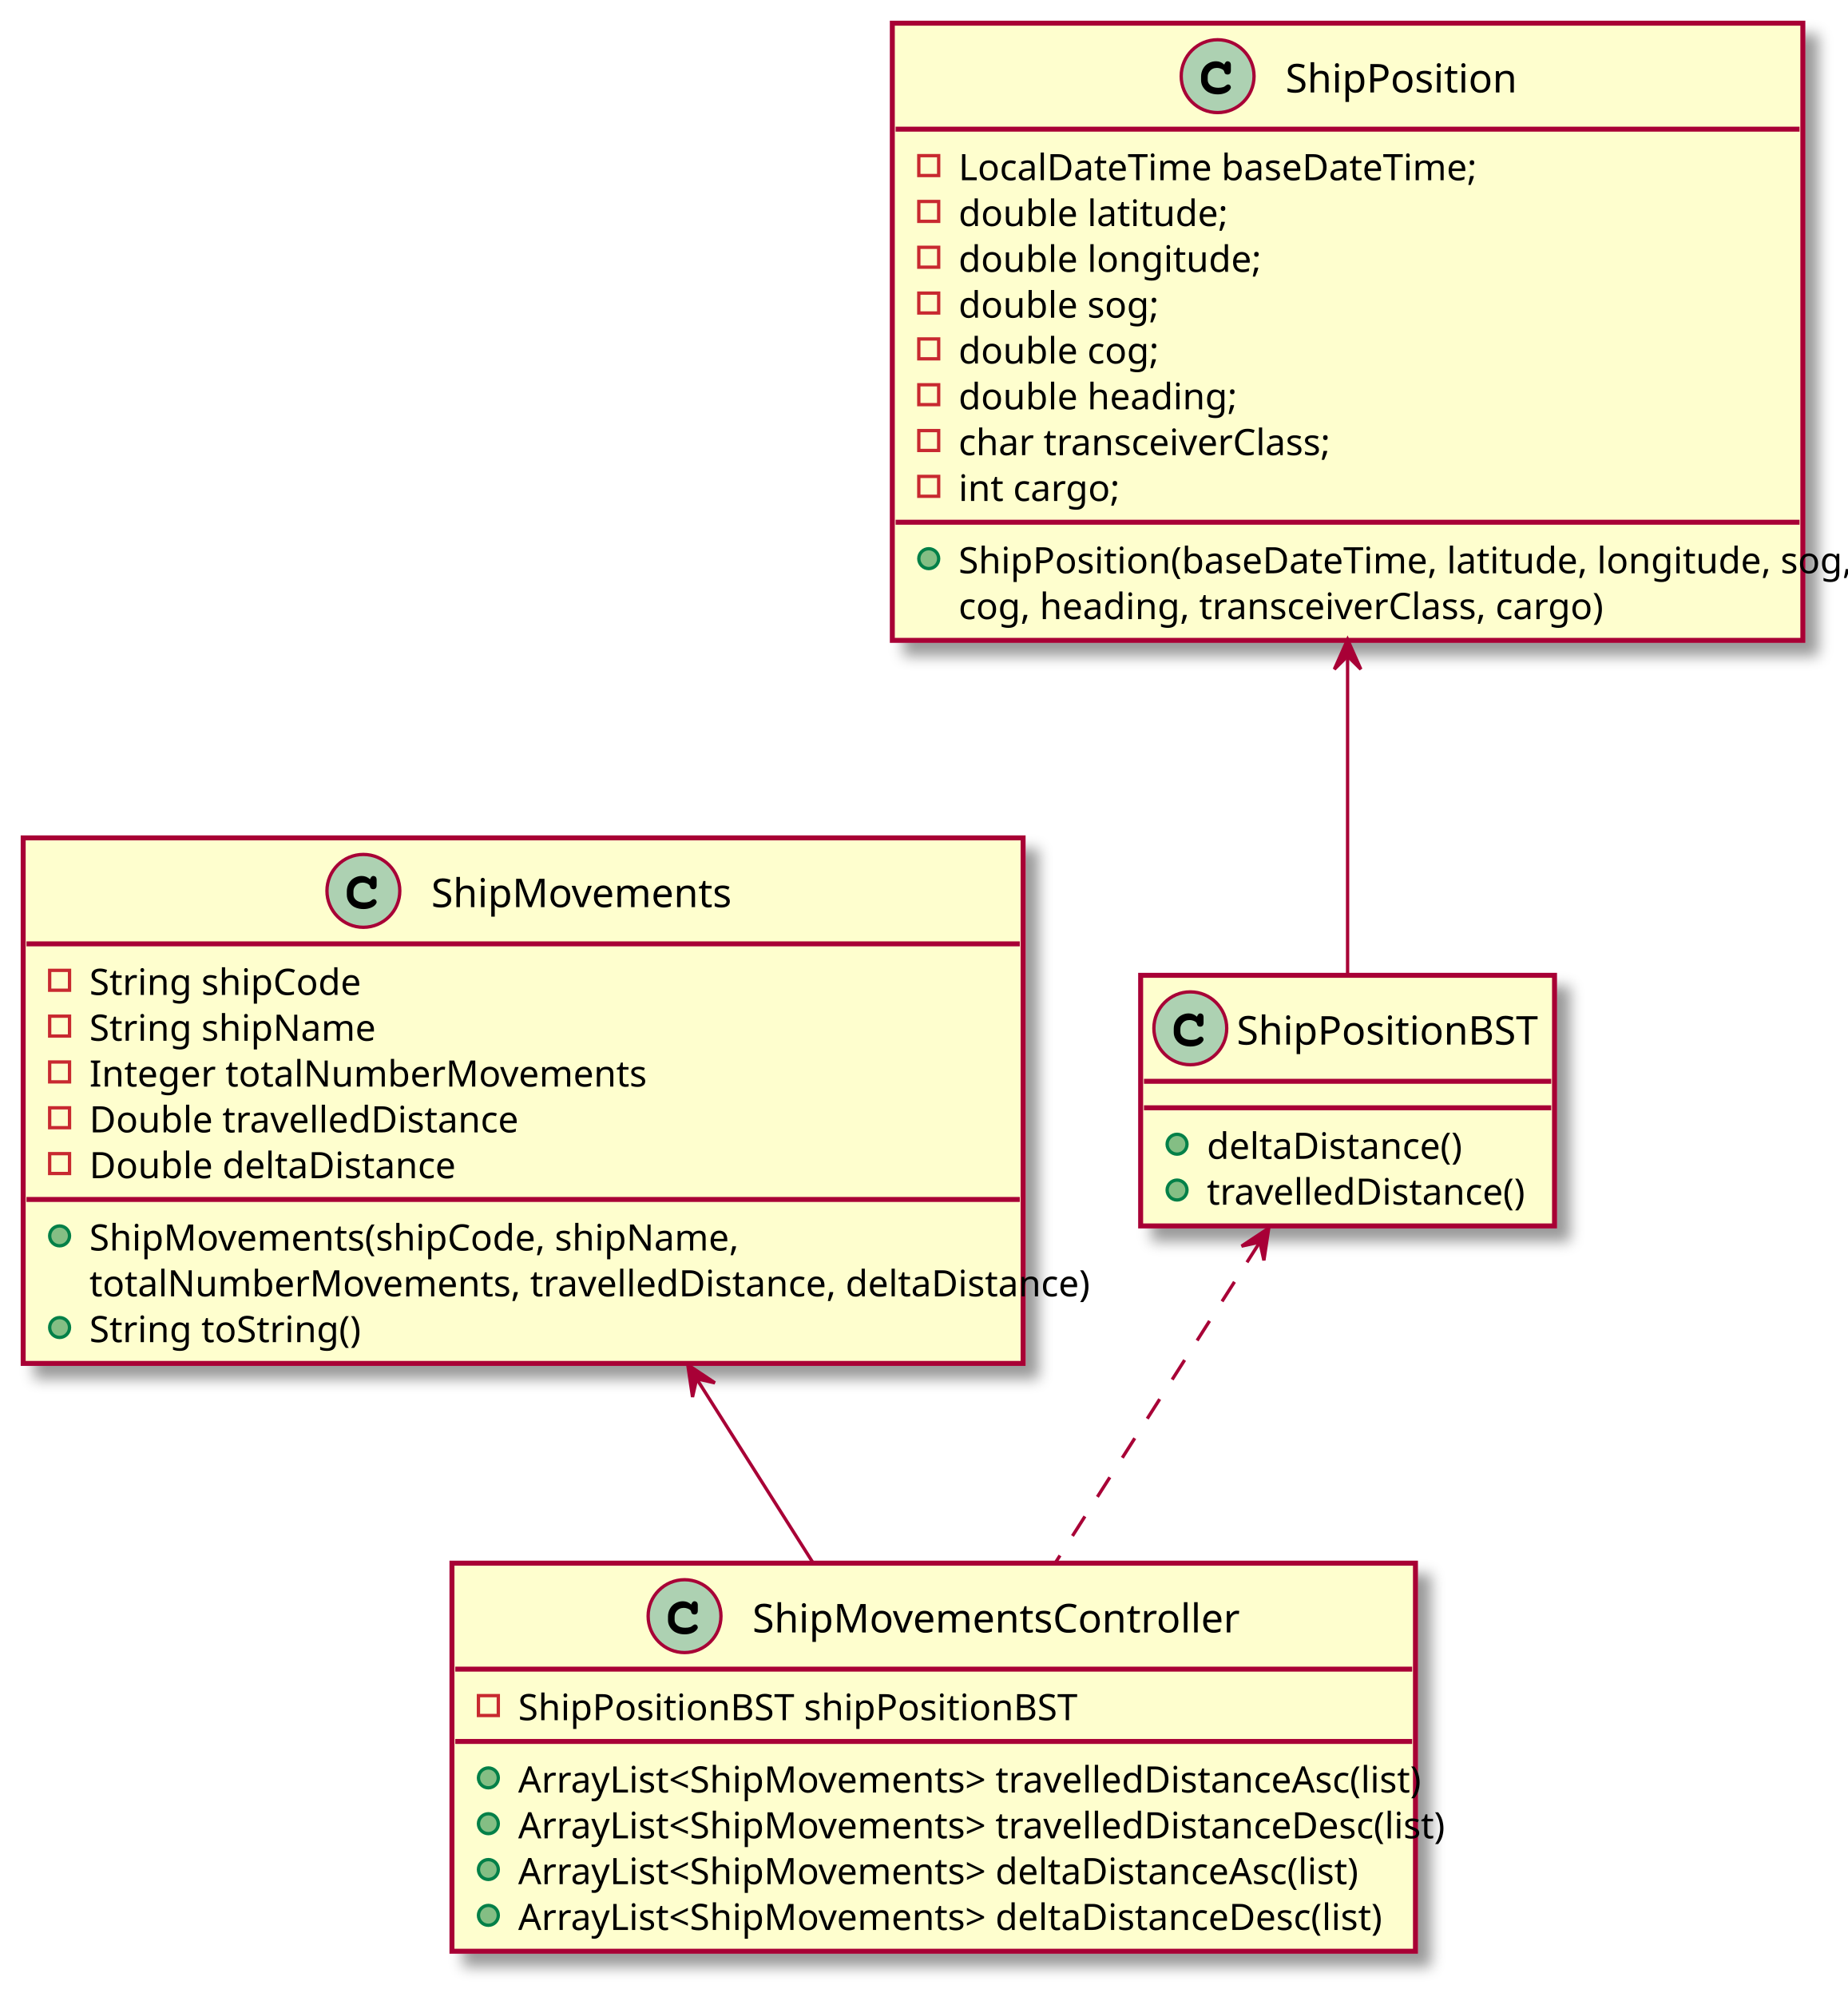
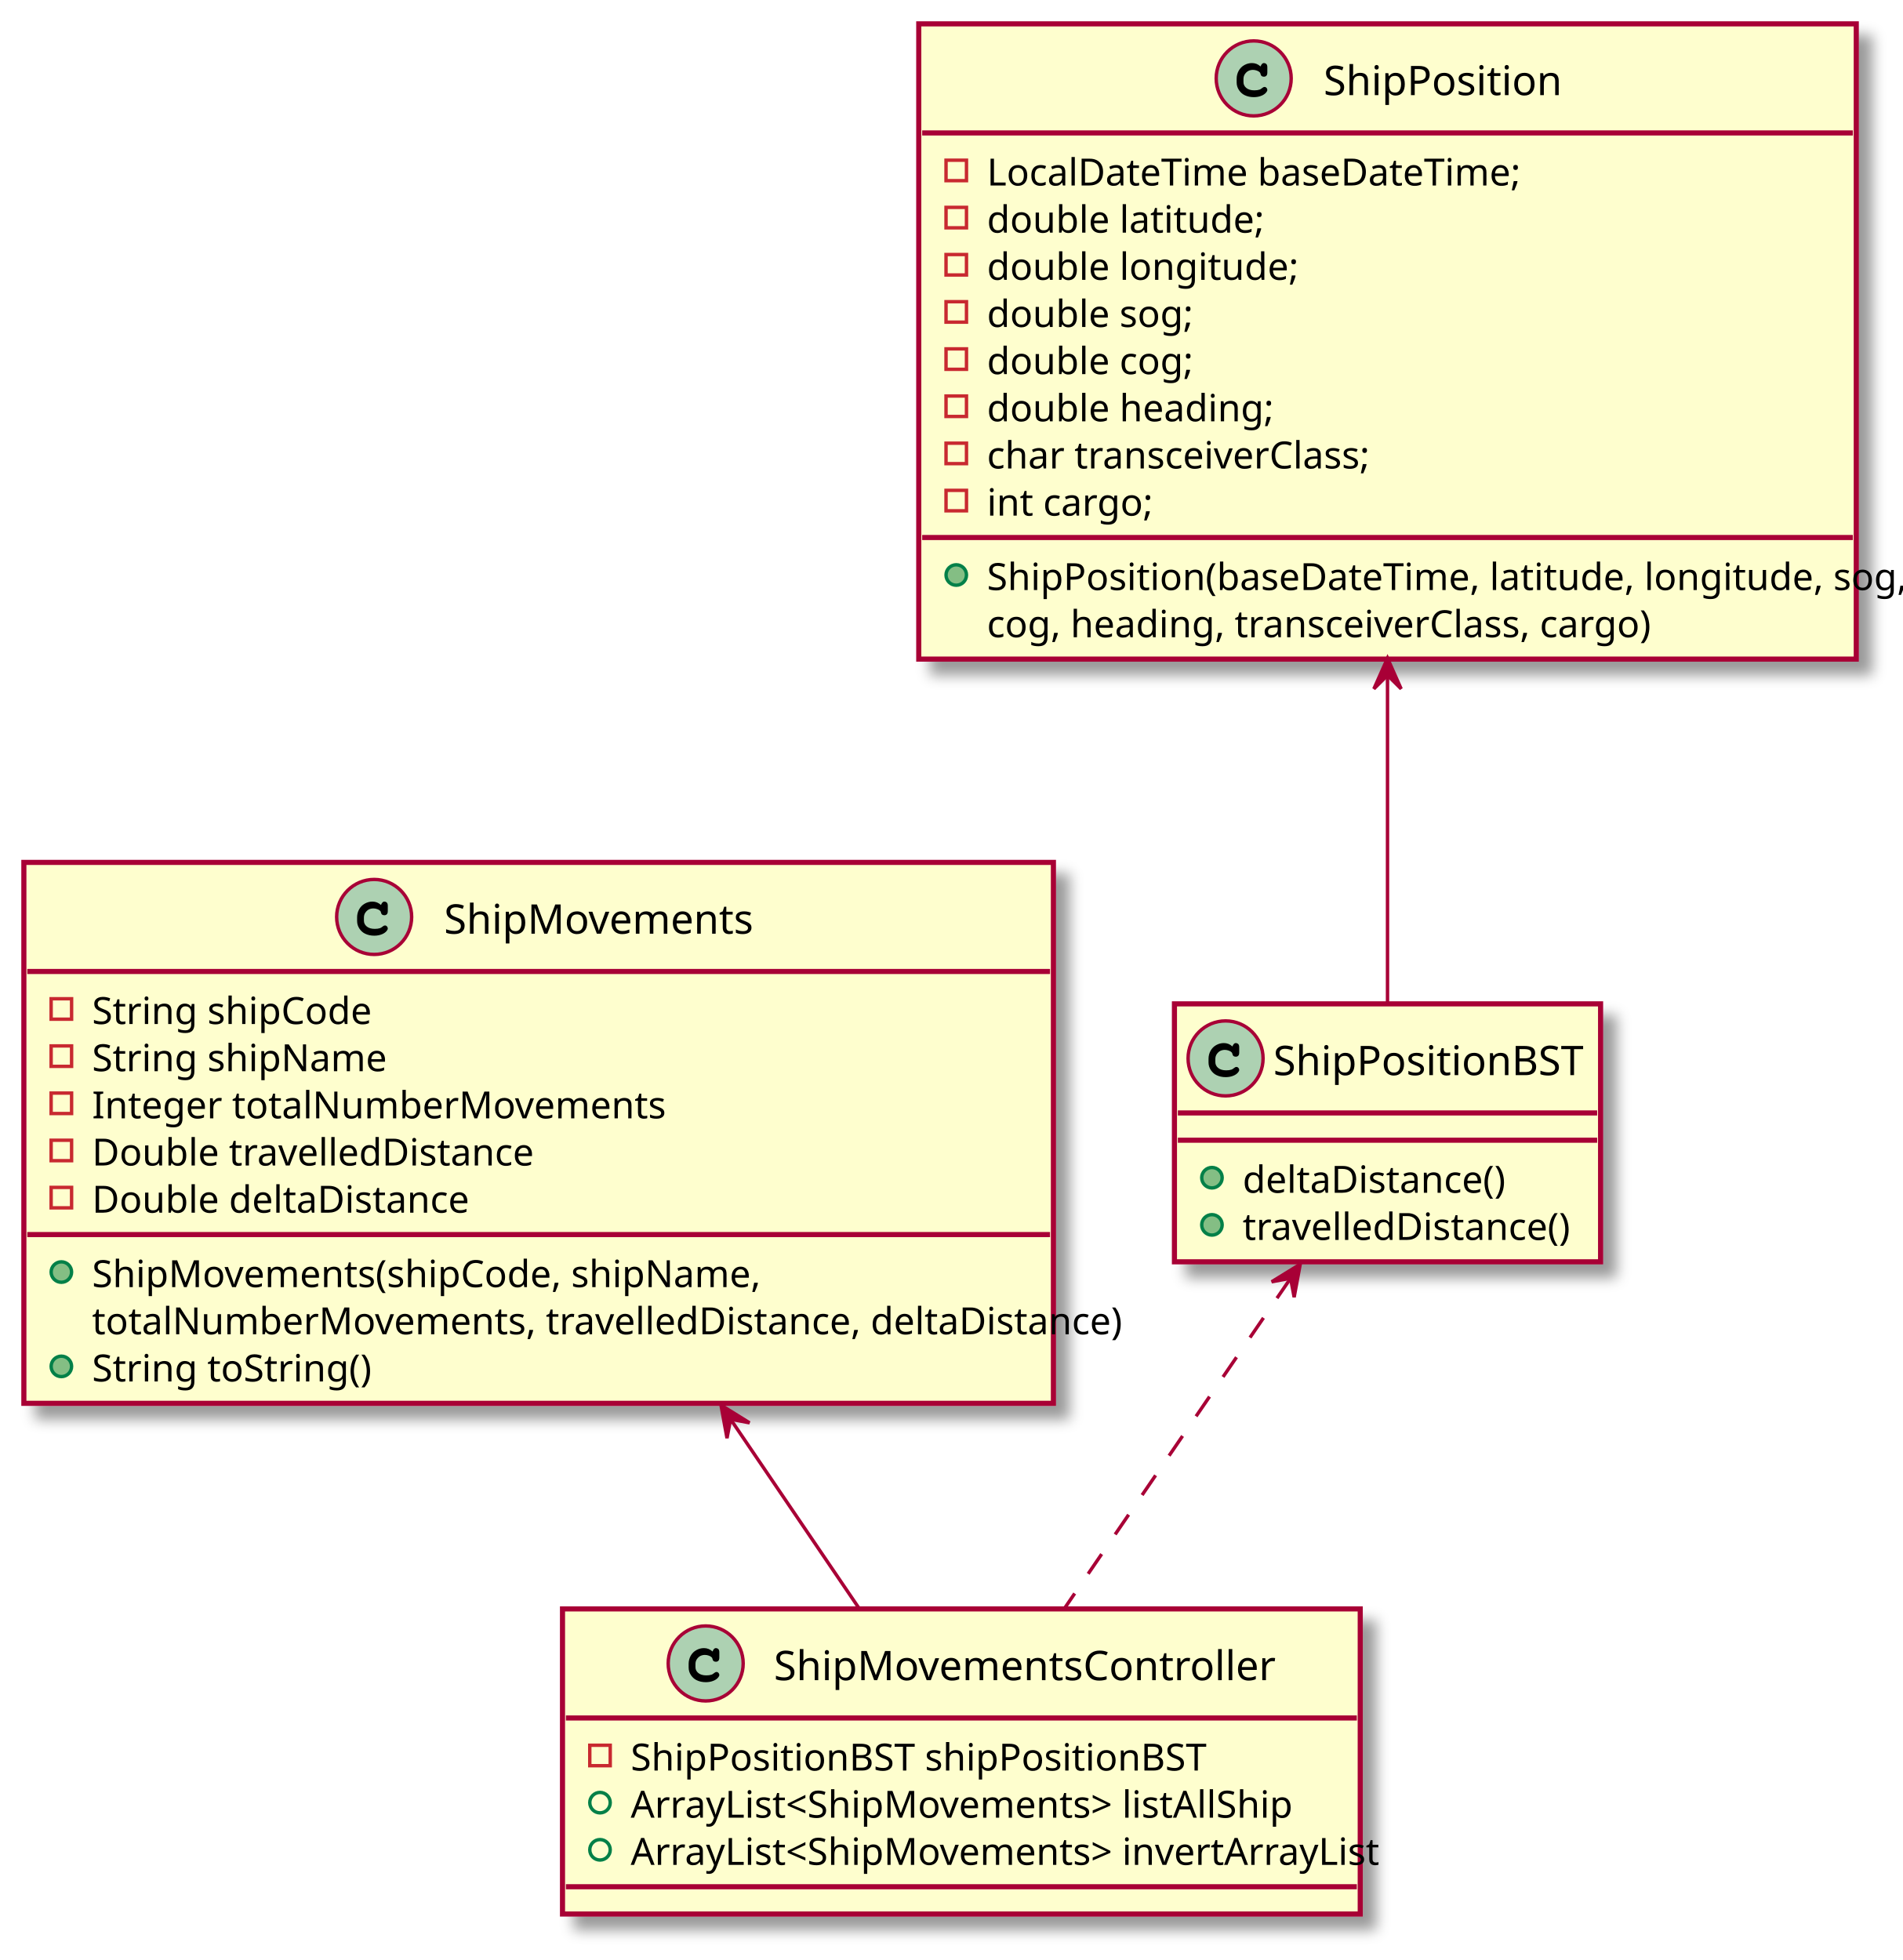
- <svg xmlns="http://www.w3.org/2000/svg" contentScriptType="application/ecmascript" contentStyleType="text/css" height="603px" preserveAspectRatio="none" style="width:558px;height:603px;" version="1.1" viewBox="0 0 558 603" width="558px" zoomAndPan="magnify">
+ <svg xmlns="http://www.w3.org/2000/svg" contentScriptType="application/ecmascript" contentStyleType="text/css" height="575px" preserveAspectRatio="none" style="width:558px;height:575px;" version="1.1" viewBox="0 0 558 575" width="558px" zoomAndPan="magnify">
  <defs>
-     <filter height="300%" id="fjvbwjw9gwbsi" width="300%" x="-1" y="-1">
+     <filter height="300%" id="fagwrcb60ocfo" width="300%" x="-1" y="-1">
      <feGaussianBlur result="blurOut" stdDeviation="2.0" />
      <feColorMatrix in="blurOut" result="blurOut2" type="matrix" values="0 0 0 0 0 0 0 0 0 0 0 0 0 0 0 0 0 0 .4 0" />
      <feOffset dx="4.0" dy="4.0" in="blurOut2" result="blurOut3" />
      <feBlend in="SourceGraphic" in2="blurOut3" mode="normal" />
    </filter>
  </defs>
  <g>
-     <rect codeLine="8" fill="#FEFECE" filter="url(#fjvbwjw9gwbsi)" height="117.18" id="ShipMovementsController" style="stroke:#A80036;stroke-width:1.5;" width="291" x="136.5" y="472" />
-     <ellipse cx="206.75" cy="488" fill="#ADD1B2" rx="11" ry="11" style="stroke:#A80036;stroke-width:1.0;" />
-     <path d="M208.75,484.5 Q208.953,484 209.188,483.75 Q209.422,483.5 209.688,483.5 Q210.156,483.5 210.453,483.781 Q210.75,484.062 210.75,484.719 L210.75,486.281 Q210.75,486.938 210.469,487.219 Q210.188,487.5 209.75,487.5 Q209.359,487.5 209.109,487.328 Q208.859,487.156 208.75,486.703 Q208.703,486.391 208.531,486.219 Q208.219,485.891 207.656,485.703 Q207.094,485.5 206.531,485.5 Q205.828,485.5 205.234,485.781 Q204.656,486.062 204.203,486.688 Q203.75,487.312 203.75,488.172 L203.75,489.094 Q203.75,490.125 204.594,490.812 Q205.438,491.5 206.938,491.5 Q207.828,491.5 208.453,491.297 Q208.812,491.188 209.219,490.828 Q209.484,490.625 209.625,490.562 Q209.766,490.5 209.938,490.5 Q210.266,490.5 210.5,490.766 Q210.75,491.016 210.75,491.375 Q210.75,491.719 210.406,492.125 Q209.906,492.719 209.109,493.047 Q208.062,493.5 206.781,493.5 Q205.281,493.5 204.078,492.906 Q203.109,492.438 202.422,491.422 Q201.75,490.406 201.75,489.203 L201.75,488.109 Q201.75,486.859 202.344,485.766 Q202.953,484.672 204,484.094 Q205.062,483.5 206.25,483.5 Q206.969,483.5 207.594,483.75 Q208.219,484 208.75,484.5 Z " fill="#000000" />
-     <text fill="#000000" font-family="sans-serif" font-size="12" lengthAdjust="spacing" textLength="142" x="227.25" y="492.91">ShipMovementsController</text>
-     <line style="stroke:#A80036;stroke-width:1.5;" x1="137.5" x2="426.5" y1="504" y2="504" />
-     <rect fill="none" height="6" style="stroke:#C82930;stroke-width:1.0;" width="6" x="144.5" y="512" />
-     <text fill="#000000" font-family="sans-serif" font-size="11" lengthAdjust="spacing" textLength="158" x="156.5" y="519.419">ShipPositionBST shipPositionBST</text>
-     <line style="stroke:#A80036;stroke-width:1.5;" x1="137.5" x2="426.5" y1="525.836" y2="525.836" />
-     <ellipse cx="147.5" cy="536.836" fill="#84BE84" rx="3" ry="3" style="stroke:#038048;stroke-width:1.0;" />
-     <text fill="#000000" font-family="sans-serif" font-size="11" lengthAdjust="spacing" textLength="260" x="156.5" y="541.255">ArrayList&lt;ShipMovements&gt; travelledDistanceAsc(list)</text>
-     <ellipse cx="147.5" cy="550.672" fill="#84BE84" rx="3" ry="3" style="stroke:#038048;stroke-width:1.0;" />
-     <text fill="#000000" font-family="sans-serif" font-size="11" lengthAdjust="spacing" textLength="265" x="156.5" y="555.091">ArrayList&lt;ShipMovements&gt; travelledDistanceDesc(list)</text>
-     <ellipse cx="147.5" cy="564.508" fill="#84BE84" rx="3" ry="3" style="stroke:#038048;stroke-width:1.0;" />
-     <text fill="#000000" font-family="sans-serif" font-size="11" lengthAdjust="spacing" textLength="242" x="156.5" y="568.927">ArrayList&lt;ShipMovements&gt; deltaDistanceAsc(list)</text>
-     <ellipse cx="147.5" cy="578.344" fill="#84BE84" rx="3" ry="3" style="stroke:#038048;stroke-width:1.0;" />
-     <text fill="#000000" font-family="sans-serif" font-size="11" lengthAdjust="spacing" textLength="247" x="156.5" y="582.763">ArrayList&lt;ShipMovements&gt; deltaDistanceDesc(list)</text>
-     <rect codeLine="16" fill="#FEFECE" filter="url(#fjvbwjw9gwbsi)" height="158.688" id="ShipMovements" style="stroke:#A80036;stroke-width:1.5;" width="302" x="7" y="253" />
+     <rect codeLine="8" fill="#FEFECE" filter="url(#fagwrcb60ocfo)" height="89.508" id="ShipMovementsController" style="stroke:#A80036;stroke-width:1.5;" width="234" x="165" y="472" />
+     <ellipse cx="207" cy="488" fill="#ADD1B2" rx="11" ry="11" style="stroke:#A80036;stroke-width:1.0;" />
+     <path d="M209,484.5 Q209.203,484 209.438,483.75 Q209.672,483.5 209.938,483.5 Q210.406,483.5 210.703,483.781 Q211,484.062 211,484.719 L211,486.281 Q211,486.938 210.719,487.219 Q210.438,487.5 210,487.5 Q209.609,487.5 209.359,487.328 Q209.109,487.156 209,486.703 Q208.953,486.391 208.781,486.219 Q208.469,485.891 207.906,485.703 Q207.344,485.5 206.781,485.5 Q206.078,485.5 205.484,485.781 Q204.906,486.062 204.453,486.688 Q204,487.312 204,488.172 L204,489.094 Q204,490.125 204.844,490.812 Q205.688,491.5 207.188,491.5 Q208.078,491.5 208.703,491.297 Q209.062,491.188 209.469,490.828 Q209.734,490.625 209.875,490.562 Q210.016,490.5 210.188,490.5 Q210.516,490.5 210.75,490.766 Q211,491.016 211,491.375 Q211,491.719 210.656,492.125 Q210.156,492.719 209.359,493.047 Q208.312,493.5 207.031,493.5 Q205.531,493.5 204.328,492.906 Q203.359,492.438 202.672,491.422 Q202,490.406 202,489.203 L202,488.109 Q202,486.859 202.594,485.766 Q203.203,484.672 204.25,484.094 Q205.312,483.5 206.5,483.5 Q207.219,483.5 207.844,483.75 Q208.469,484 209,484.5 Z " fill="#000000" />
+     <text fill="#000000" font-family="sans-serif" font-size="12" lengthAdjust="spacing" textLength="142" x="227" y="492.91">ShipMovementsController</text>
+     <line style="stroke:#A80036;stroke-width:1.5;" x1="166" x2="398" y1="504" y2="504" />
+     <rect fill="none" height="6" style="stroke:#C82930;stroke-width:1.0;" width="6" x="173" y="512" />
+     <text fill="#000000" font-family="sans-serif" font-size="11" lengthAdjust="spacing" textLength="158" x="185" y="519.419">ShipPositionBST shipPositionBST</text>
+     <ellipse cx="176" cy="528.836" fill="none" rx="3" ry="3" style="stroke:#038048;stroke-width:1.0;" />
+     <text fill="#000000" font-family="sans-serif" font-size="11" lengthAdjust="spacing" textLength="182" x="185" y="533.255">ArrayList&lt;ShipMovements&gt; listAllShip</text>
+     <ellipse cx="176" cy="542.672" fill="none" rx="3" ry="3" style="stroke:#038048;stroke-width:1.0;" />
+     <text fill="#000000" font-family="sans-serif" font-size="11" lengthAdjust="spacing" textLength="208" x="185" y="547.091">ArrayList&lt;ShipMovements&gt; invertArrayList</text>
+     <line style="stroke:#A80036;stroke-width:1.5;" x1="166" x2="398" y1="553.508" y2="553.508" />
+     <rect codeLine="14" fill="#FEFECE" filter="url(#fagwrcb60ocfo)" height="158.688" id="ShipMovements" style="stroke:#A80036;stroke-width:1.5;" width="302" x="7" y="253" />
    <ellipse cx="109.75" cy="269" fill="#ADD1B2" rx="11" ry="11" style="stroke:#A80036;stroke-width:1.0;" />
    <path d="M111.75,265.5 Q111.953,265 112.188,264.75 Q112.422,264.5 112.688,264.5 Q113.156,264.5 113.453,264.781 Q113.75,265.062 113.75,265.719 L113.75,267.281 Q113.75,267.938 113.469,268.219 Q113.188,268.5 112.75,268.5 Q112.359,268.5 112.109,268.328 Q111.859,268.156 111.75,267.703 Q111.703,267.391 111.531,267.219 Q111.219,266.891 110.656,266.703 Q110.094,266.5 109.531,266.5 Q108.828,266.5 108.234,266.781 Q107.656,267.062 107.203,267.688 Q106.75,268.312 106.75,269.172 L106.75,270.094 Q106.75,271.125 107.594,271.812 Q108.438,272.5 109.938,272.5 Q110.828,272.5 111.453,272.297 Q111.812,272.188 112.219,271.828 Q112.484,271.625 112.625,271.562 Q112.766,271.5 112.938,271.5 Q113.266,271.5 113.5,271.766 Q113.75,272.016 113.75,272.375 Q113.75,272.719 113.406,273.125 Q112.906,273.719 112.109,274.047 Q111.062,274.5 109.781,274.5 Q108.281,274.5 107.078,273.906 Q106.109,273.438 105.422,272.422 Q104.75,271.406 104.75,270.203 L104.75,269.109 Q104.75,267.859 105.344,266.766 Q105.953,265.672 107,265.094 Q108.062,264.5 109.25,264.5 Q109.969,264.5 110.594,264.75 Q111.219,265 111.75,265.5 Z " fill="#000000" />
    <text fill="#000000" font-family="sans-serif" font-size="12" lengthAdjust="spacing" textLength="88" x="130.25" y="273.91">ShipMovements</text>
    <line style="stroke:#A80036;stroke-width:1.5;" x1="8" x2="308" y1="285" y2="285" />
    <rect fill="none" height="6" style="stroke:#C82930;stroke-width:1.0;" width="6" x="15" y="293" />
    <text fill="#000000" font-family="sans-serif" font-size="11" lengthAdjust="spacing" textLength="76" x="27" y="300.419">String shipCode</text>
    <rect fill="none" height="6" style="stroke:#C82930;stroke-width:1.0;" width="6" x="15" y="306.836" />
    <text fill="#000000" font-family="sans-serif" font-size="11" lengthAdjust="spacing" textLength="78" x="27" y="314.255">String shipName</text>
    <rect fill="none" height="6" style="stroke:#C82930;stroke-width:1.0;" width="6" x="15" y="320.672" />
    <text fill="#000000" font-family="sans-serif" font-size="11" lengthAdjust="spacing" textLength="148" x="27" y="328.091">Integer totalNumberMovements</text>
    <rect fill="none" height="6" style="stroke:#C82930;stroke-width:1.0;" width="6" x="15" y="334.508" />
    <text fill="#000000" font-family="sans-serif" font-size="11" lengthAdjust="spacing" textLength="119" x="27" y="341.927">Double travelledDistance</text>
    <rect fill="none" height="6" style="stroke:#C82930;stroke-width:1.0;" width="6" x="15" y="348.344" />
    <text fill="#000000" font-family="sans-serif" font-size="11" lengthAdjust="spacing" textLength="101" x="27" y="355.763">Double deltaDistance</text>
    <line style="stroke:#A80036;stroke-width:1.5;" x1="8" x2="308" y1="362.18" y2="362.18" />
    <ellipse cx="18" cy="373.18" fill="#84BE84" rx="3" ry="3" style="stroke:#038048;stroke-width:1.0;" />
    <text fill="#000000" font-family="sans-serif" font-size="11" lengthAdjust="spacing" textLength="181" x="27" y="377.599">ShipMovements(shipCode, shipName,</text>
    <text fill="#000000" font-family="sans-serif" font-size="11" lengthAdjust="spacing" textLength="276" x="27" y="391.435">totalNumberMovements, travelledDistance, deltaDistance)</text>
    <ellipse cx="18" cy="400.852" fill="#84BE84" rx="3" ry="3" style="stroke:#038048;stroke-width:1.0;" />
    <text fill="#000000" font-family="sans-serif" font-size="11" lengthAdjust="spacing" textLength="76" x="27" y="405.271">String toString()</text>
-     <rect codeLine="26" fill="#FEFECE" filter="url(#fjvbwjw9gwbsi)" height="75.672" id="ShipPositionBST" style="stroke:#A80036;stroke-width:1.5;" width="125" x="344.5" y="294.5" />
+     <rect codeLine="24" fill="#FEFECE" filter="url(#fagwrcb60ocfo)" height="75.672" id="ShipPositionBST" style="stroke:#A80036;stroke-width:1.5;" width="125" x="344.5" y="294.5" />
    <ellipse cx="359.5" cy="310.5" fill="#ADD1B2" rx="11" ry="11" style="stroke:#A80036;stroke-width:1.0;" />
    <path d="M361.5,307 Q361.703,306.5 361.938,306.25 Q362.172,306 362.438,306 Q362.906,306 363.203,306.281 Q363.5,306.562 363.5,307.219 L363.5,308.781 Q363.5,309.438 363.219,309.719 Q362.938,310 362.5,310 Q362.109,310 361.859,309.828 Q361.609,309.656 361.5,309.203 Q361.453,308.891 361.281,308.719 Q360.969,308.391 360.406,308.203 Q359.844,308 359.281,308 Q358.578,308 357.984,308.281 Q357.406,308.562 356.953,309.188 Q356.5,309.812 356.5,310.672 L356.5,311.594 Q356.5,312.625 357.344,313.312 Q358.188,314 359.688,314 Q360.578,314 361.203,313.797 Q361.562,313.688 361.969,313.328 Q362.234,313.125 362.375,313.062 Q362.516,313 362.688,313 Q363.016,313 363.25,313.266 Q363.5,313.516 363.5,313.875 Q363.5,314.219 363.156,314.625 Q362.656,315.219 361.859,315.547 Q360.812,316 359.531,316 Q358.031,316 356.828,315.406 Q355.859,314.938 355.172,313.922 Q354.5,312.906 354.5,311.703 L354.5,310.609 Q354.5,309.359 355.094,308.266 Q355.703,307.172 356.75,306.594 Q357.812,306 359,306 Q359.719,306 360.344,306.25 Q360.969,306.5 361.5,307 Z " fill="#000000" />
    <text fill="#000000" font-family="sans-serif" font-size="12" lengthAdjust="spacing" textLength="93" x="373.5" y="315.41">ShipPositionBST</text>
    <line style="stroke:#A80036;stroke-width:1.5;" x1="345.5" x2="468.5" y1="326.5" y2="326.5" />
    <line style="stroke:#A80036;stroke-width:1.5;" x1="345.5" x2="468.5" y1="334.5" y2="334.5" />
    <ellipse cx="355.5" cy="345.5" fill="#84BE84" rx="3" ry="3" style="stroke:#038048;stroke-width:1.0;" />
    <text fill="#000000" font-family="sans-serif" font-size="11" lengthAdjust="spacing" textLength="73" x="364.5" y="349.919">deltaDistance()</text>
    <ellipse cx="355.5" cy="359.336" fill="#84BE84" rx="3" ry="3" style="stroke:#038048;stroke-width:1.0;" />
    <text fill="#000000" font-family="sans-serif" font-size="11" lengthAdjust="spacing" textLength="91" x="364.5" y="363.755">travelledDistance()</text>
-     <rect codeLine="31" fill="#FEFECE" filter="url(#fjvbwjw9gwbsi)" height="186.359" id="ShipPosition" style="stroke:#A80036;stroke-width:1.5;" width="275" x="269.5" y="7" />
+     <rect codeLine="29" fill="#FEFECE" filter="url(#fagwrcb60ocfo)" height="186.359" id="ShipPosition" style="stroke:#A80036;stroke-width:1.5;" width="275" x="269.5" y="7" />
    <ellipse cx="367.75" cy="23" fill="#ADD1B2" rx="11" ry="11" style="stroke:#A80036;stroke-width:1.0;" />
    <path d="M369.75,19.5 Q369.953,19 370.188,18.75 Q370.422,18.5 370.688,18.5 Q371.156,18.5 371.453,18.781 Q371.75,19.062 371.75,19.719 L371.75,21.281 Q371.75,21.938 371.469,22.219 Q371.188,22.5 370.75,22.5 Q370.359,22.5 370.109,22.328 Q369.859,22.156 369.75,21.703 Q369.703,21.391 369.531,21.219 Q369.219,20.891 368.656,20.703 Q368.094,20.5 367.531,20.5 Q366.828,20.5 366.234,20.781 Q365.656,21.062 365.203,21.688 Q364.75,22.312 364.75,23.172 L364.75,24.094 Q364.75,25.125 365.594,25.812 Q366.438,26.5 367.938,26.5 Q368.828,26.5 369.453,26.297 Q369.812,26.188 370.219,25.828 Q370.484,25.625 370.625,25.562 Q370.766,25.5 370.938,25.5 Q371.266,25.5 371.5,25.766 Q371.75,26.016 371.75,26.375 Q371.75,26.719 371.406,27.125 Q370.906,27.719 370.109,28.047 Q369.062,28.5 367.781,28.5 Q366.281,28.5 365.078,27.906 Q364.109,27.438 363.422,26.422 Q362.75,25.406 362.75,24.203 L362.75,23.109 Q362.75,21.859 363.344,20.766 Q363.953,19.672 365,19.094 Q366.062,18.5 367.25,18.5 Q367.969,18.5 368.594,18.75 Q369.219,19 369.75,19.5 Z " fill="#000000" />
    <text fill="#000000" font-family="sans-serif" font-size="12" lengthAdjust="spacing" textLength="70" x="388.25" y="27.91">ShipPosition</text>
    <line style="stroke:#A80036;stroke-width:1.5;" x1="270.5" x2="543.5" y1="39" y2="39" />
    <rect fill="none" height="6" style="stroke:#C82930;stroke-width:1.0;" width="6" x="277.5" y="47" />
    <text fill="#000000" font-family="sans-serif" font-size="11" lengthAdjust="spacing" textLength="144" x="289.5" y="54.419">LocalDateTime baseDateTime;</text>
    <rect fill="none" height="6" style="stroke:#C82930;stroke-width:1.0;" width="6" x="277.5" y="60.836" />
    <text fill="#000000" font-family="sans-serif" font-size="11" lengthAdjust="spacing" textLength="72" x="289.5" y="68.255">double latitude;</text>
    <rect fill="none" height="6" style="stroke:#C82930;stroke-width:1.0;" width="6" x="277.5" y="74.672" />
    <text fill="#000000" font-family="sans-serif" font-size="11" lengthAdjust="spacing" textLength="81" x="289.5" y="82.091">double longitude;</text>
    <rect fill="none" height="6" style="stroke:#C82930;stroke-width:1.0;" width="6" x="277.5" y="88.508" />
    <text fill="#000000" font-family="sans-serif" font-size="11" lengthAdjust="spacing" textLength="56" x="289.5" y="95.927">double sog;</text>
    <rect fill="none" height="6" style="stroke:#C82930;stroke-width:1.0;" width="6" x="277.5" y="102.344" />
    <text fill="#000000" font-family="sans-serif" font-size="11" lengthAdjust="spacing" textLength="56" x="289.5" y="109.763">double cog;</text>
    <rect fill="none" height="6" style="stroke:#C82930;stroke-width:1.0;" width="6" x="277.5" y="116.18" />
    <text fill="#000000" font-family="sans-serif" font-size="11" lengthAdjust="spacing" textLength="76" x="289.5" y="123.599">double heading;</text>
    <rect fill="none" height="6" style="stroke:#C82930;stroke-width:1.0;" width="6" x="277.5" y="130.016" />
    <text fill="#000000" font-family="sans-serif" font-size="11" lengthAdjust="spacing" textLength="110" x="289.5" y="137.435">char transceiverClass;</text>
    <rect fill="none" height="6" style="stroke:#C82930;stroke-width:1.0;" width="6" x="277.5" y="143.852" />
    <text fill="#000000" font-family="sans-serif" font-size="11" lengthAdjust="spacing" textLength="45" x="289.5" y="151.27">int cargo;</text>
    <line style="stroke:#A80036;stroke-width:1.5;" x1="270.5" x2="543.5" y1="157.688" y2="157.688" />
    <ellipse cx="280.5" cy="168.688" fill="#84BE84" rx="3" ry="3" style="stroke:#038048;stroke-width:1.0;" />
    <text fill="#000000" font-family="sans-serif" font-size="11" lengthAdjust="spacing" textLength="246" x="289.5" y="173.106">ShipPosition(baseDateTime, latitude, longitude, sog,</text>
    <text fill="#000000" font-family="sans-serif" font-size="11" lengthAdjust="spacing" textLength="188" x="289.5" y="186.942">cog, heading, transceiverClass, cargo)</text>
-     <path codeLine="45" d="M380.37,375.26 C362.42,403.4 338.51,440.9 318.75,471.87 " fill="none" id="ShipPositionBST-backto-ShipMovementsController" style="stroke:#A80036;stroke-width:1.0;stroke-dasharray:7.0,7.0;" />
-     <polygon fill="#A80036" points="383.19,370.83,374.98,376.27,380.503,375.046,381.726,380.57,383.19,370.83" style="stroke:#A80036;stroke-width:1.0;" />
-     <path codeLine="46" d="M407,198.5 C407,232.33 407,268.24 407,294.21 " fill="none" id="ShipPosition-backto-ShipPositionBST" style="stroke:#A80036;stroke-width:1.0;" />
+     <path codeLine="43" d="M378.53,375.07 C358.72,403.98 332.36,442.48 312.19,471.93 " fill="none" id="ShipPositionBST-backto-ShipMovementsController" style="stroke:#A80036;stroke-width:1.0;stroke-dasharray:7.0,7.0;" />
+     <polygon fill="#A80036" points="381.4,370.87,373.013,376.034,378.574,374.995,379.613,380.555,381.4,370.87" style="stroke:#A80036;stroke-width:1.0;" />
+     <path codeLine="44" d="M407,198.5 C407,232.33 407,268.24 407,294.21 " fill="none" id="ShipPosition-backto-ShipPositionBST" style="stroke:#A80036;stroke-width:1.0;" />
    <polygon fill="#A80036" points="407,193.09,403,202.09,407,198.09,411,202.09,407,193.09" style="stroke:#A80036;stroke-width:1.0;" />
-     <path codeLine="48" d="M210.69,416.78 C222.39,435.28 234.55,454.5 245.44,471.71 " fill="none" id="ShipMovements-backto-ShipMovementsController" style="stroke:#A80036;stroke-width:1.0;" />
-     <polygon fill="#A80036" points="207.72,412.09,209.16,421.833,210.397,416.313,215.917,417.55,207.72,412.09" style="stroke:#A80036;stroke-width:1.0;" />
+     <path codeLine="46" d="M214.43,416.55 C227.41,435.65 240.72,455.24 252.06,471.93 " fill="none" id="ShipMovements-backto-ShipMovementsController" style="stroke:#A80036;stroke-width:1.0;" />
+     <polygon fill="#A80036" points="211.49,412.22,213.254,421.91,214.306,416.351,219.864,417.404,211.49,412.22" style="stroke:#A80036;stroke-width:1.0;" />
  </g>
</svg>
